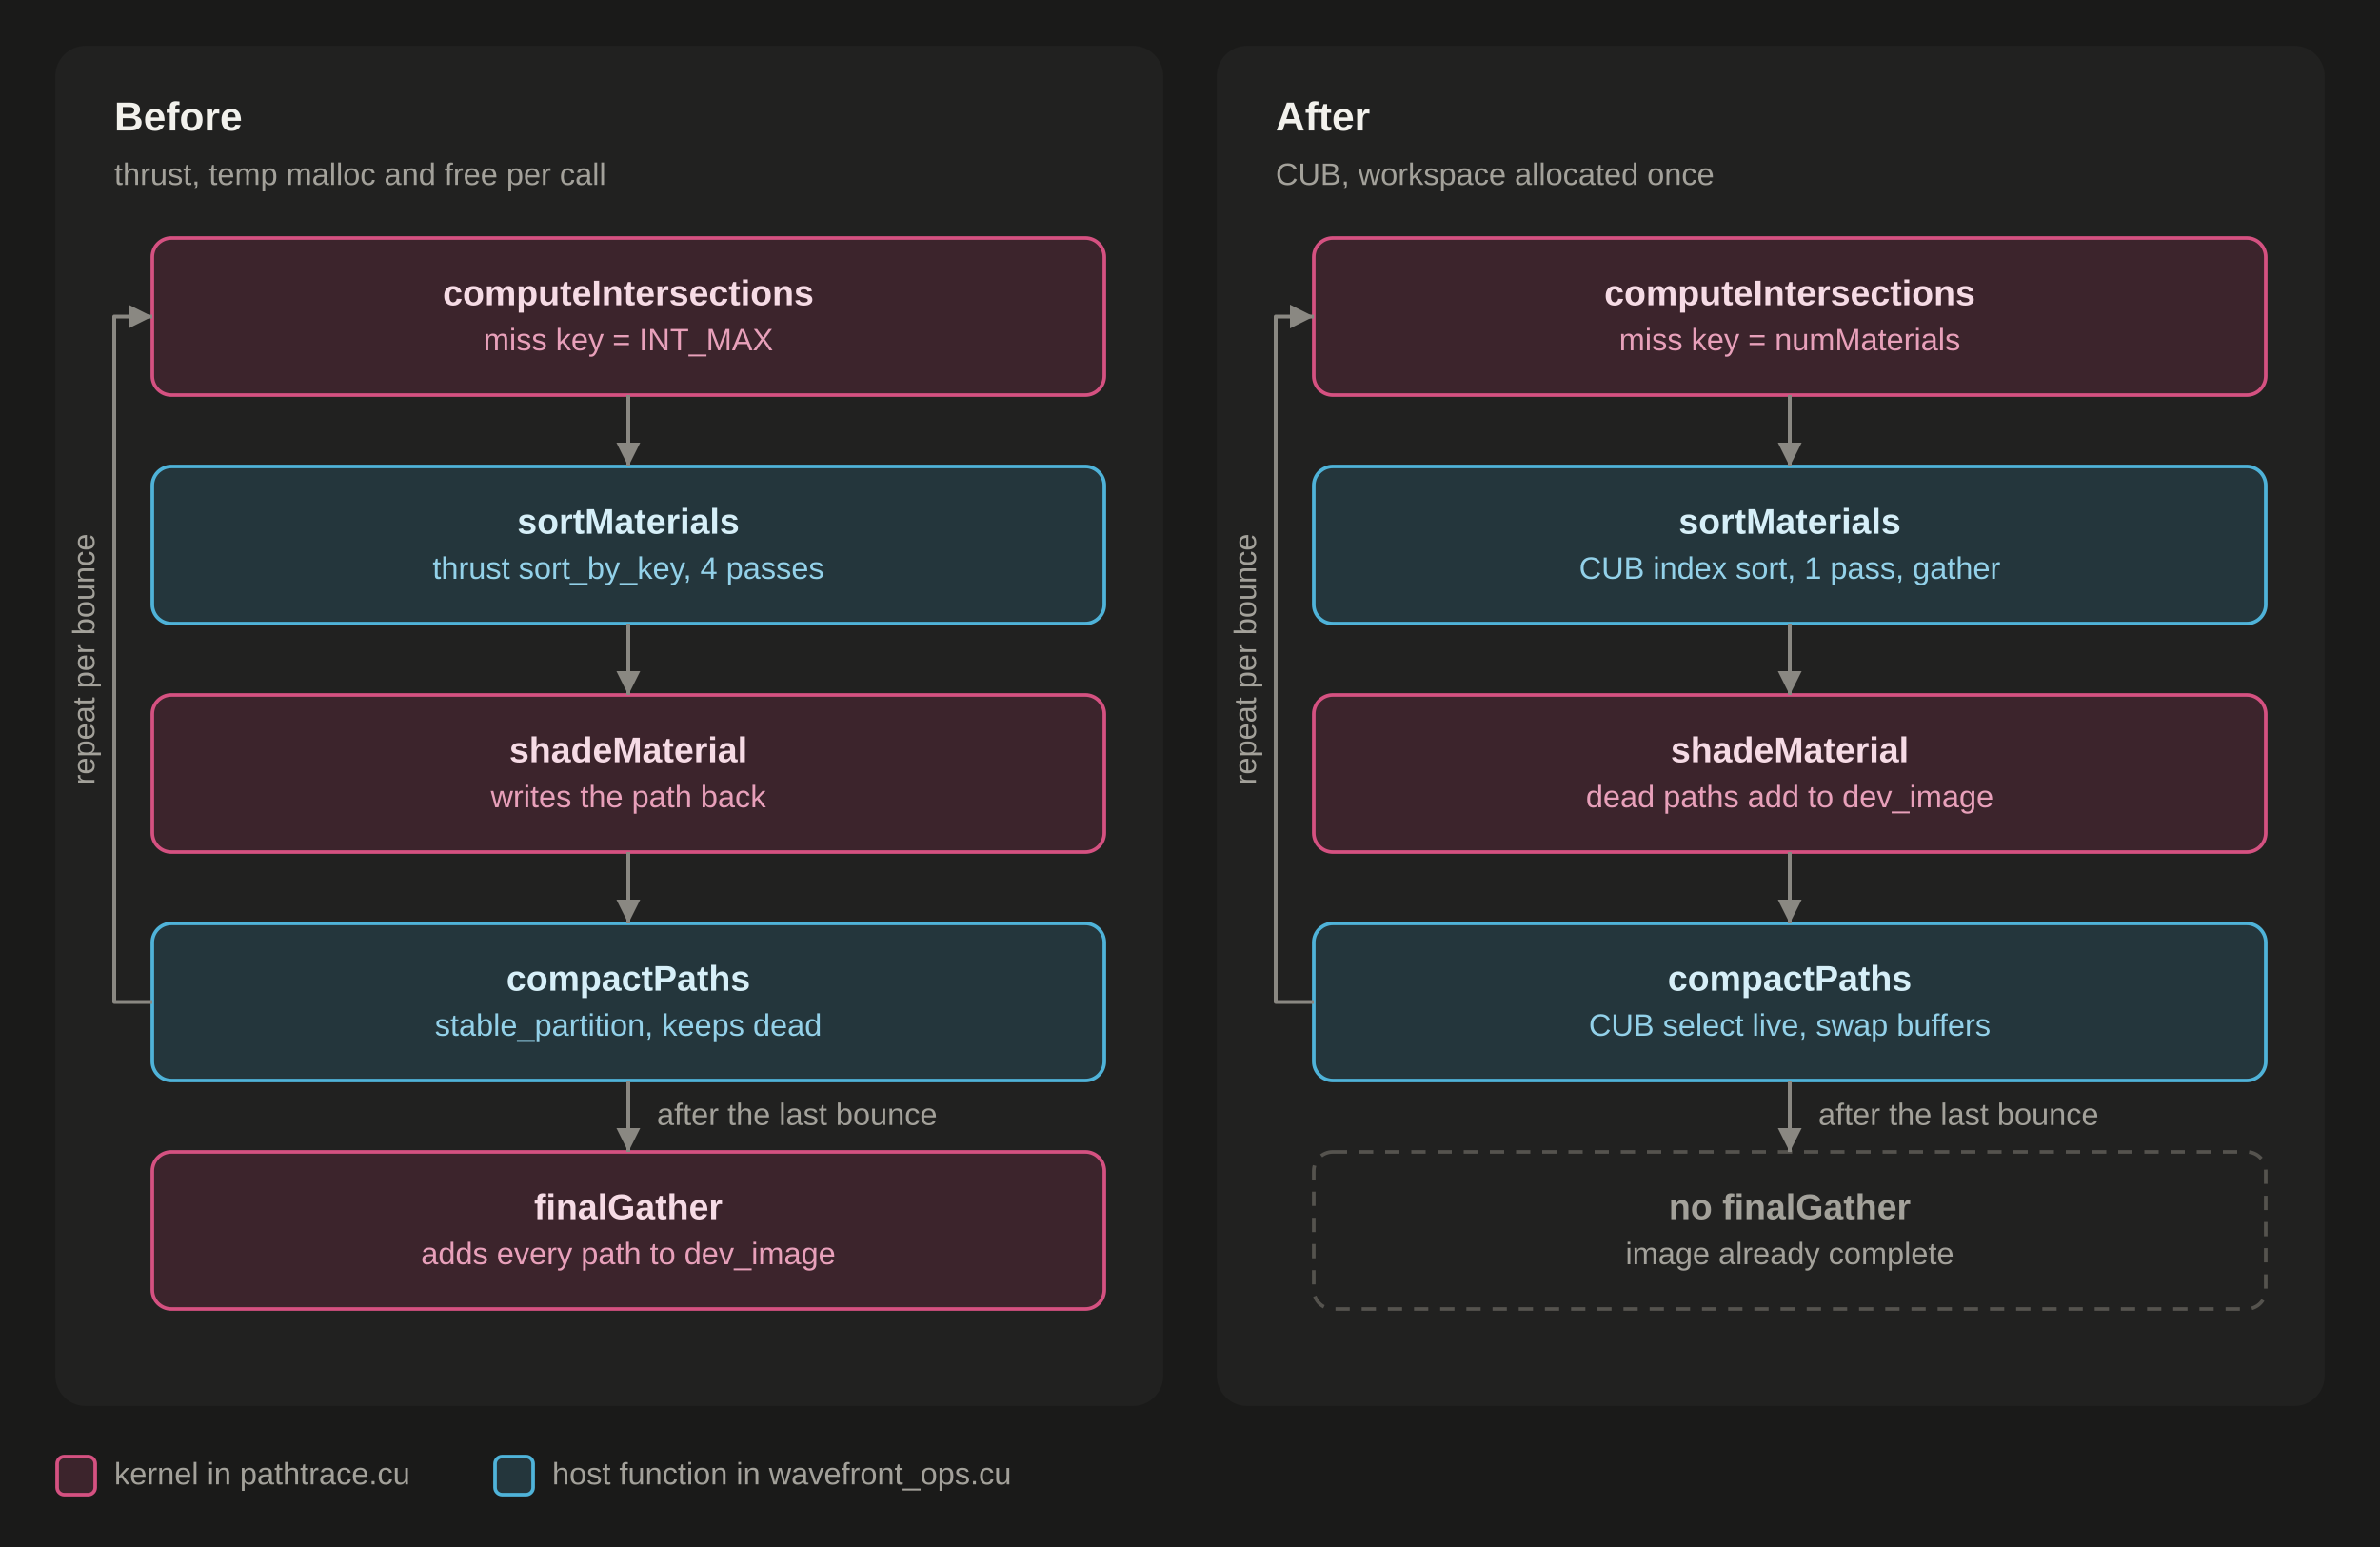
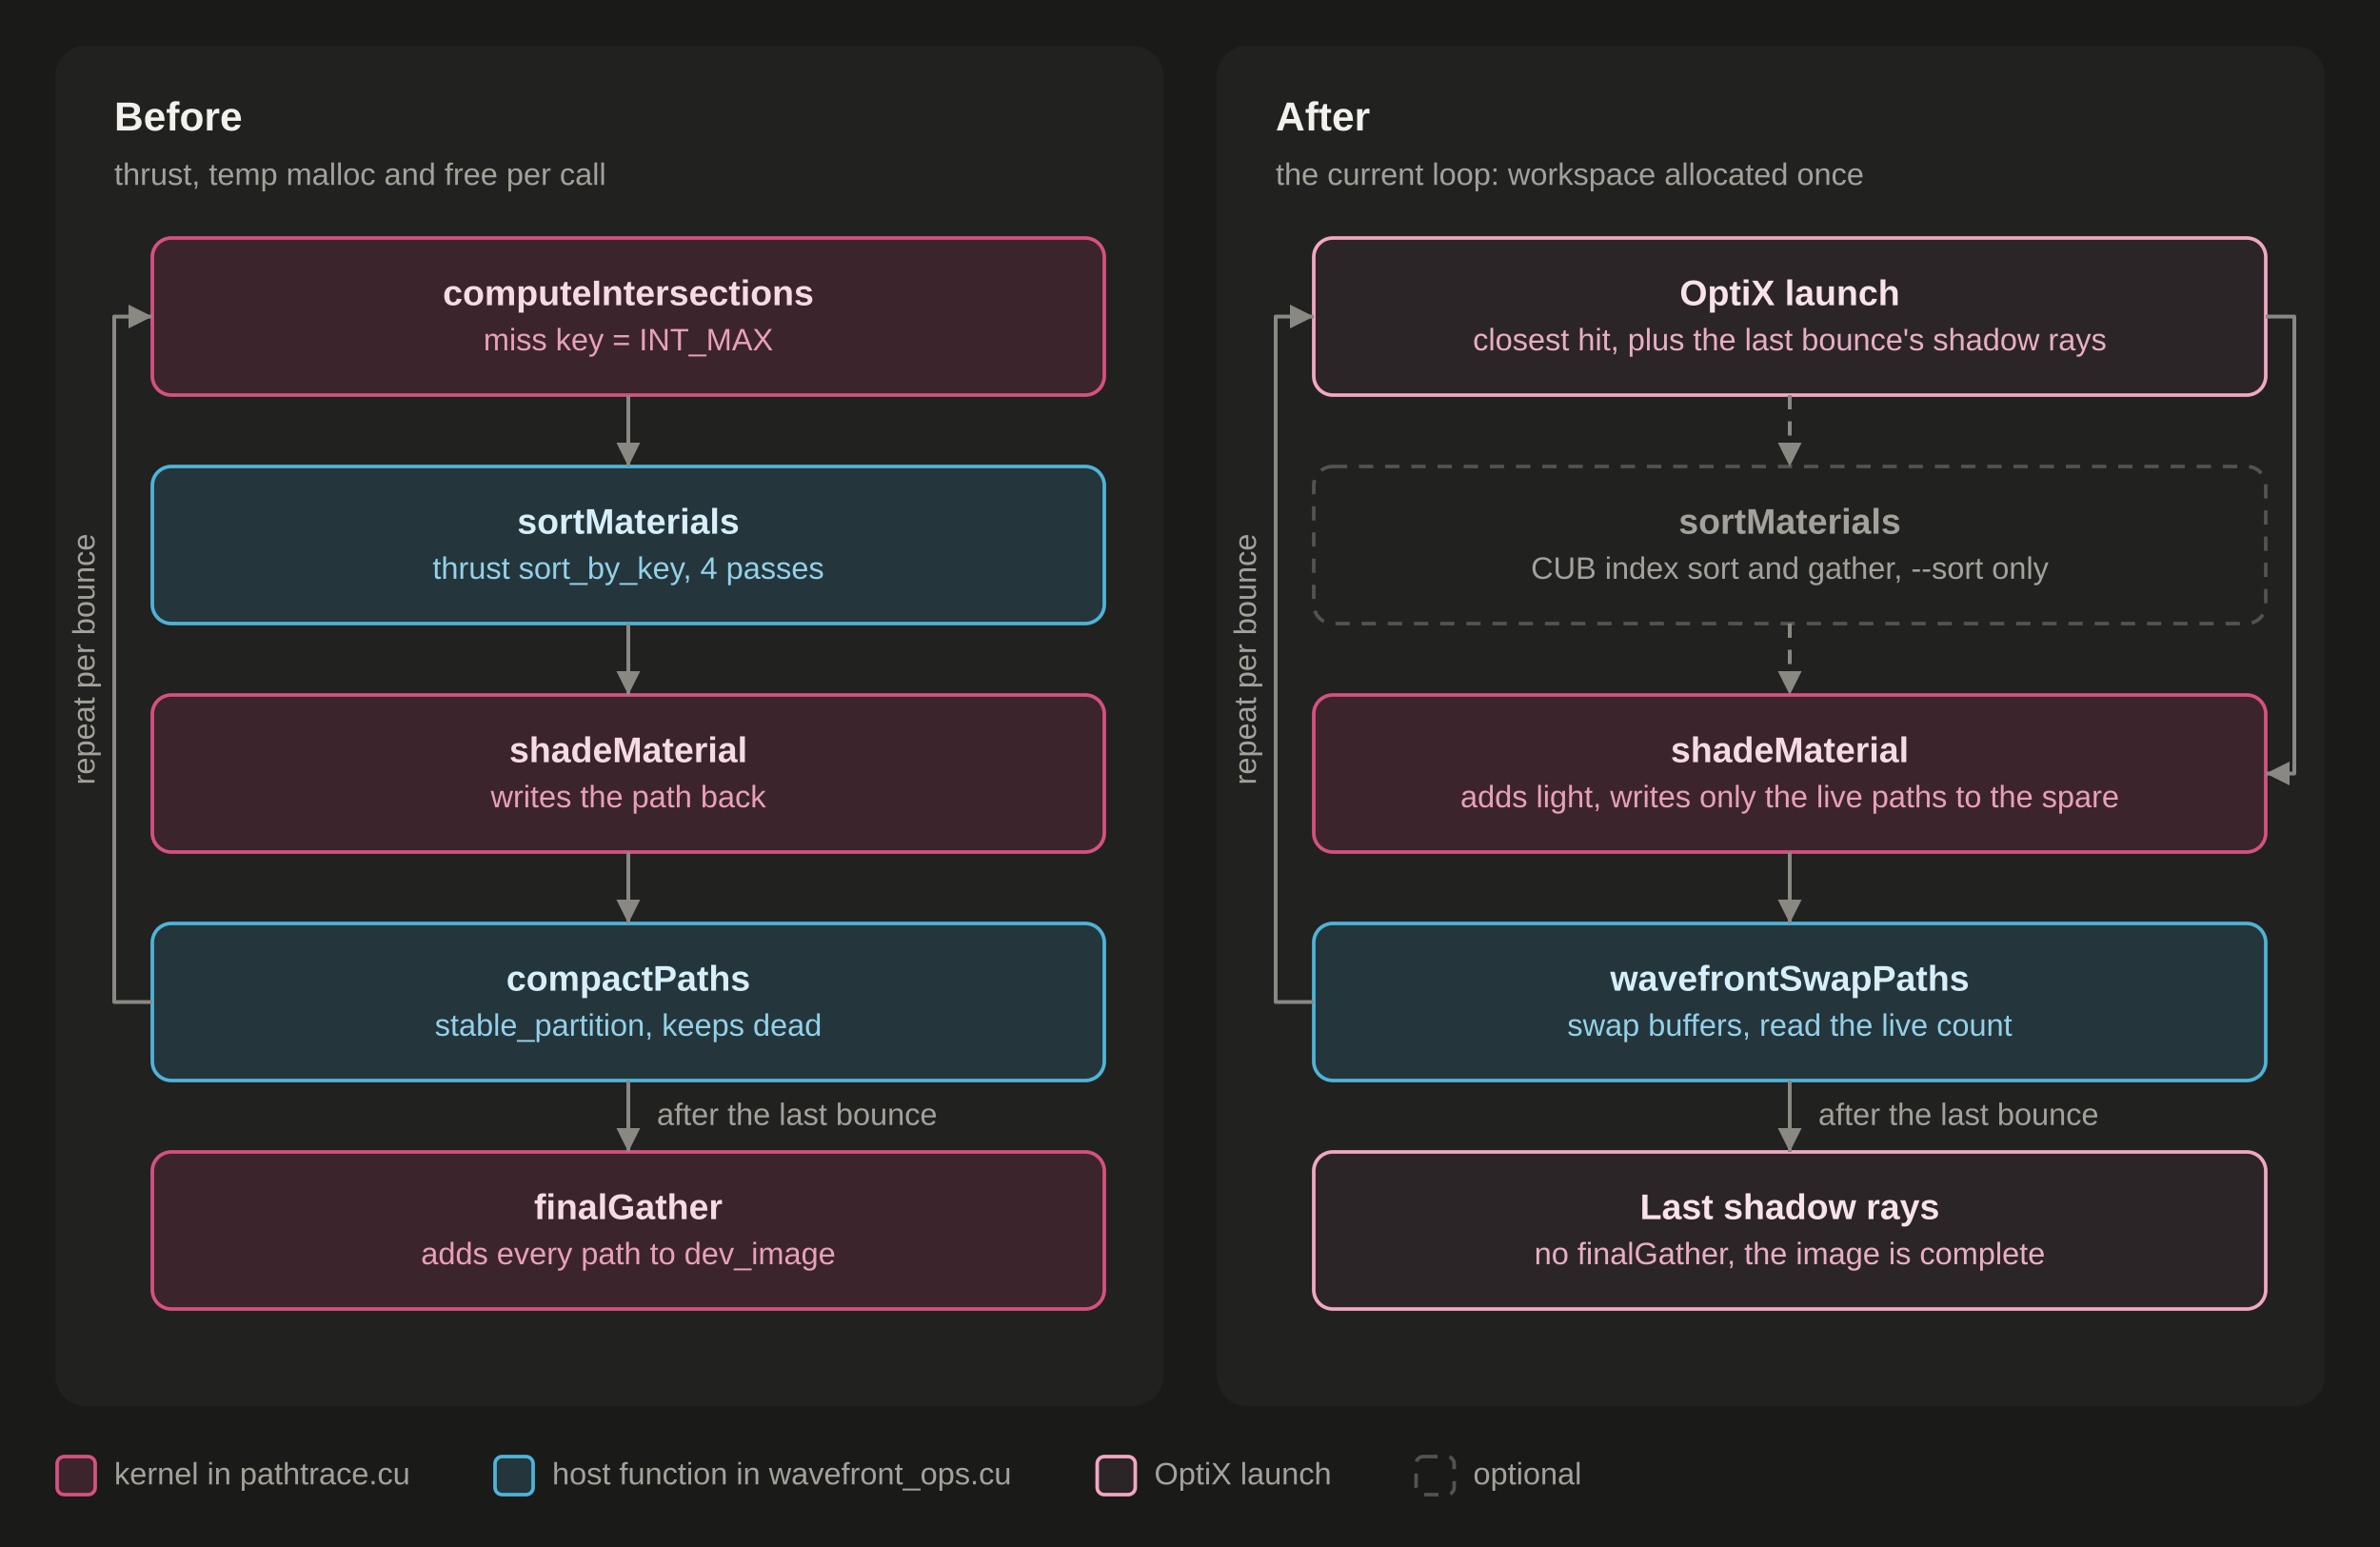
<svg xmlns="http://www.w3.org/2000/svg" width="1000" height="650" viewBox="0 0 1000 650" font-family="'Segoe UI', Arial, sans-serif">
  <defs>
    <marker id="head8a8882" viewBox="0 0 10 10" refX="10" refY="5" markerWidth="10" markerHeight="10" markerUnits="userSpaceOnUse" orient="auto">
      <path d="M0 0 L10 5 L0 10 z" fill="#8a8882" />
    </marker>
  </defs>
  <rect width="1000" height="650" fill="#1a1a19" />
  <rect x="24" y="20" width="464" height="570" rx="12" fill="#212120" stroke="#212120" stroke-width="1.5" />
  <text x="48" y="50" font-size="17" font-weight="600" fill="#f2f1ec" text-anchor="start" dominant-baseline="middle">Before</text>
  <text x="48" y="74" font-size="13" font-weight="400" fill="#a3a19a" text-anchor="start" dominant-baseline="middle">thrust, temp malloc and free per call</text>
  <rect x="64" y="100" width="400" height="66" rx="8" fill="#3c242c" stroke="#d55181" stroke-width="1.5" />
  <text x="264.0" y="124.0" font-size="15" font-weight="600" fill="#f6dbe5" text-anchor="middle" dominant-baseline="middle">computeIntersections</text>
  <text x="264.0" y="143.5" font-size="13" font-weight="400" fill="#e8a0ba" text-anchor="middle" dominant-baseline="middle">miss key = INT_MAX</text>
  <rect x="64" y="196" width="400" height="66" rx="8" fill="#24363c" stroke="#4fb3d9" stroke-width="1.5" />
  <text x="264.0" y="220.0" font-size="15" font-weight="600" fill="#d6eff8" text-anchor="middle" dominant-baseline="middle">sortMaterials</text>
  <text x="264.0" y="239.5" font-size="13" font-weight="400" fill="#93d1e9" text-anchor="middle" dominant-baseline="middle">thrust sort_by_key, 4 passes</text>
  <path d="M264 166 L264 196" fill="none" stroke="#8a8882" stroke-width="1.6" stroke-linejoin="round" marker-end="url(#head8a8882)" />
  <rect x="64" y="292" width="400" height="66" rx="8" fill="#3c242c" stroke="#d55181" stroke-width="1.5" />
  <text x="264.0" y="316.0" font-size="15" font-weight="600" fill="#f6dbe5" text-anchor="middle" dominant-baseline="middle">shadeMaterial</text>
  <text x="264.0" y="335.5" font-size="13" font-weight="400" fill="#e8a0ba" text-anchor="middle" dominant-baseline="middle">writes the path back</text>
  <path d="M264 262 L264 292" fill="none" stroke="#8a8882" stroke-width="1.6" stroke-linejoin="round" marker-end="url(#head8a8882)" />
  <rect x="64" y="388" width="400" height="66" rx="8" fill="#24363c" stroke="#4fb3d9" stroke-width="1.5" />
  <text x="264.0" y="412.0" font-size="15" font-weight="600" fill="#d6eff8" text-anchor="middle" dominant-baseline="middle">compactPaths</text>
  <text x="264.0" y="431.5" font-size="13" font-weight="400" fill="#93d1e9" text-anchor="middle" dominant-baseline="middle">stable_partition, keeps dead</text>
  <path d="M264 358 L264 388" fill="none" stroke="#8a8882" stroke-width="1.6" stroke-linejoin="round" marker-end="url(#head8a8882)" />
  <rect x="64" y="484" width="400" height="66" rx="8" fill="#3c242c" stroke="#d55181" stroke-width="1.5" />
  <text x="264.0" y="508.0" font-size="15" font-weight="600" fill="#f6dbe5" text-anchor="middle" dominant-baseline="middle">finalGather</text>
  <text x="264.0" y="527.5" font-size="13" font-weight="400" fill="#e8a0ba" text-anchor="middle" dominant-baseline="middle">adds every path to dev_image</text>
  <path d="M64 421 L48 421 L48 133 L64 133" fill="none" stroke="#8a8882" stroke-width="1.6" stroke-linejoin="round" marker-end="url(#head8a8882)" />
  <text x="36" y="277" font-size="13" font-weight="400" fill="#a3a19a" text-anchor="middle" dominant-baseline="middle" transform="rotate(-90 36 277)">repeat per bounce</text>
  <path d="M264 454 L264 484" fill="none" stroke="#8a8882" stroke-width="1.6" stroke-linejoin="round" marker-end="url(#head8a8882)" />
  <text x="276" y="469" font-size="13" font-weight="400" fill="#a3a19a" text-anchor="start" dominant-baseline="middle">after the last bounce</text>
  <rect x="512" y="20" width="464" height="570" rx="12" fill="#212120" stroke="#212120" stroke-width="1.5" />
  <text x="536" y="50" font-size="17" font-weight="600" fill="#f2f1ec" text-anchor="start" dominant-baseline="middle">After</text>
-   <text x="536" y="74" font-size="13" font-weight="400" fill="#a3a19a" text-anchor="start" dominant-baseline="middle">CUB, workspace allocated once</text>
-   <rect x="552" y="100" width="400" height="66" rx="8" fill="#3c242c" stroke="#d55181" stroke-width="1.5" />
-   <text x="752.0" y="124.0" font-size="15" font-weight="600" fill="#f6dbe5" text-anchor="middle" dominant-baseline="middle">computeIntersections</text>
-   <text x="752.0" y="143.5" font-size="13" font-weight="400" fill="#e8a0ba" text-anchor="middle" dominant-baseline="middle">miss key = numMaterials</text>
-   <rect x="552" y="196" width="400" height="66" rx="8" fill="#24363c" stroke="#4fb3d9" stroke-width="1.5" />
-   <text x="752.0" y="220.0" font-size="15" font-weight="600" fill="#d6eff8" text-anchor="middle" dominant-baseline="middle">sortMaterials</text>
-   <text x="752.0" y="239.5" font-size="13" font-weight="400" fill="#93d1e9" text-anchor="middle" dominant-baseline="middle">CUB index sort, 1 pass, gather</text>
-   <path d="M752 166 L752 196" fill="none" stroke="#8a8882" stroke-width="1.6" stroke-linejoin="round" marker-end="url(#head8a8882)" />
+   <text x="536" y="74" font-size="13" font-weight="400" fill="#a3a19a" text-anchor="start" dominant-baseline="middle">the current loop: workspace allocated once</text>
+   <rect x="552" y="100" width="400" height="66" rx="8" fill="#2c2528" stroke="#f2a7c3" stroke-width="1.5" />
+   <text x="752.0" y="124.0" font-size="15" font-weight="600" fill="#f8e3eb" text-anchor="middle" dominant-baseline="middle">OptiX launch</text>
+   <text x="752.0" y="143.5" font-size="13" font-weight="400" fill="#e9aec4" text-anchor="middle" dominant-baseline="middle">closest hit, plus the last bounce's shadow rays</text>
+   <rect x="552" y="196" width="400" height="66" rx="8" fill="none" stroke="#55534e" stroke-width="1.5" stroke-dasharray="6 5" />
+   <text x="752.0" y="220.0" font-size="15" font-weight="600" fill="#a3a19a" text-anchor="middle" dominant-baseline="middle">sortMaterials</text>
+   <text x="752.0" y="239.5" font-size="13" font-weight="400" fill="#a3a19a" text-anchor="middle" dominant-baseline="middle">CUB index sort and gather, --sort only</text>
+   <path d="M752 166 L752 196" fill="none" stroke="#8a8882" stroke-width="1.6" stroke-linejoin="round" stroke-dasharray="6 5" marker-end="url(#head8a8882)" />
  <rect x="552" y="292" width="400" height="66" rx="8" fill="#3c242c" stroke="#d55181" stroke-width="1.5" />
  <text x="752.0" y="316.0" font-size="15" font-weight="600" fill="#f6dbe5" text-anchor="middle" dominant-baseline="middle">shadeMaterial</text>
-   <text x="752.0" y="335.5" font-size="13" font-weight="400" fill="#e8a0ba" text-anchor="middle" dominant-baseline="middle">dead paths add to dev_image</text>
-   <path d="M752 262 L752 292" fill="none" stroke="#8a8882" stroke-width="1.6" stroke-linejoin="round" marker-end="url(#head8a8882)" />
+   <text x="752.0" y="335.5" font-size="13" font-weight="400" fill="#e8a0ba" text-anchor="middle" dominant-baseline="middle">adds light, writes only the live paths to the spare</text>
+   <path d="M752 262 L752 292" fill="none" stroke="#8a8882" stroke-width="1.6" stroke-linejoin="round" stroke-dasharray="6 5" marker-end="url(#head8a8882)" />
  <rect x="552" y="388" width="400" height="66" rx="8" fill="#24363c" stroke="#4fb3d9" stroke-width="1.5" />
-   <text x="752.0" y="412.0" font-size="15" font-weight="600" fill="#d6eff8" text-anchor="middle" dominant-baseline="middle">compactPaths</text>
-   <text x="752.0" y="431.5" font-size="13" font-weight="400" fill="#93d1e9" text-anchor="middle" dominant-baseline="middle">CUB select live, swap buffers</text>
+   <text x="752.0" y="412.0" font-size="15" font-weight="600" fill="#d6eff8" text-anchor="middle" dominant-baseline="middle">wavefrontSwapPaths</text>
+   <text x="752.0" y="431.5" font-size="13" font-weight="400" fill="#93d1e9" text-anchor="middle" dominant-baseline="middle">swap buffers, read the live count</text>
  <path d="M752 358 L752 388" fill="none" stroke="#8a8882" stroke-width="1.6" stroke-linejoin="round" marker-end="url(#head8a8882)" />
-   <rect x="552" y="484" width="400" height="66" rx="8" fill="none" stroke="#55534e" stroke-width="1.5" stroke-dasharray="6 5" />
-   <text x="752.0" y="508.0" font-size="15" font-weight="600" fill="#a3a19a" text-anchor="middle" dominant-baseline="middle">no finalGather</text>
-   <text x="752.0" y="527.5" font-size="13" font-weight="400" fill="#a3a19a" text-anchor="middle" dominant-baseline="middle">image already complete</text>
+   <rect x="552" y="484" width="400" height="66" rx="8" fill="#2c2528" stroke="#f2a7c3" stroke-width="1.5" />
+   <text x="752.0" y="508.0" font-size="15" font-weight="600" fill="#f8e3eb" text-anchor="middle" dominant-baseline="middle">Last shadow rays</text>
+   <text x="752.0" y="527.5" font-size="13" font-weight="400" fill="#e9aec4" text-anchor="middle" dominant-baseline="middle">no finalGather, the image is complete</text>
+   <path d="M952 133 L964 133 L964 325 L952 325" fill="none" stroke="#8a8882" stroke-width="1.6" stroke-linejoin="round" marker-end="url(#head8a8882)" />
  <path d="M552 421 L536 421 L536 133 L552 133" fill="none" stroke="#8a8882" stroke-width="1.6" stroke-linejoin="round" marker-end="url(#head8a8882)" />
  <text x="524" y="277" font-size="13" font-weight="400" fill="#a3a19a" text-anchor="middle" dominant-baseline="middle" transform="rotate(-90 524 277)">repeat per bounce</text>
  <path d="M752 454 L752 484" fill="none" stroke="#8a8882" stroke-width="1.6" stroke-linejoin="round" marker-end="url(#head8a8882)" />
  <text x="764" y="469" font-size="13" font-weight="400" fill="#a3a19a" text-anchor="start" dominant-baseline="middle">after the last bounce</text>
  <rect x="24" y="612" width="16" height="16" rx="3" fill="#3c242c" stroke="#d55181" stroke-width="1.5" />
  <text x="48" y="620" font-size="13" font-weight="400" fill="#a3a19a" text-anchor="start" dominant-baseline="middle">kernel in pathtrace.cu</text>
  <rect x="208.0" y="612" width="16" height="16" rx="3" fill="#24363c" stroke="#4fb3d9" stroke-width="1.5" />
  <text x="232.0" y="620" font-size="13" font-weight="400" fill="#a3a19a" text-anchor="start" dominant-baseline="middle">host function in wavefront_ops.cu</text>
+   <rect x="461.0" y="612" width="16" height="16" rx="3" fill="#2c2528" stroke="#f2a7c3" stroke-width="1.5" />
+   <text x="485.0" y="620" font-size="13" font-weight="400" fill="#a3a19a" text-anchor="start" dominant-baseline="middle">OptiX launch</text>
+   <rect x="595.0" y="612" width="16" height="16" rx="3" fill="none" stroke="#55534e" stroke-width="1.5" stroke-dasharray="6 5" />
+   <text x="619.0" y="620" font-size="13" font-weight="400" fill="#a3a19a" text-anchor="start" dominant-baseline="middle">optional</text>
</svg>
